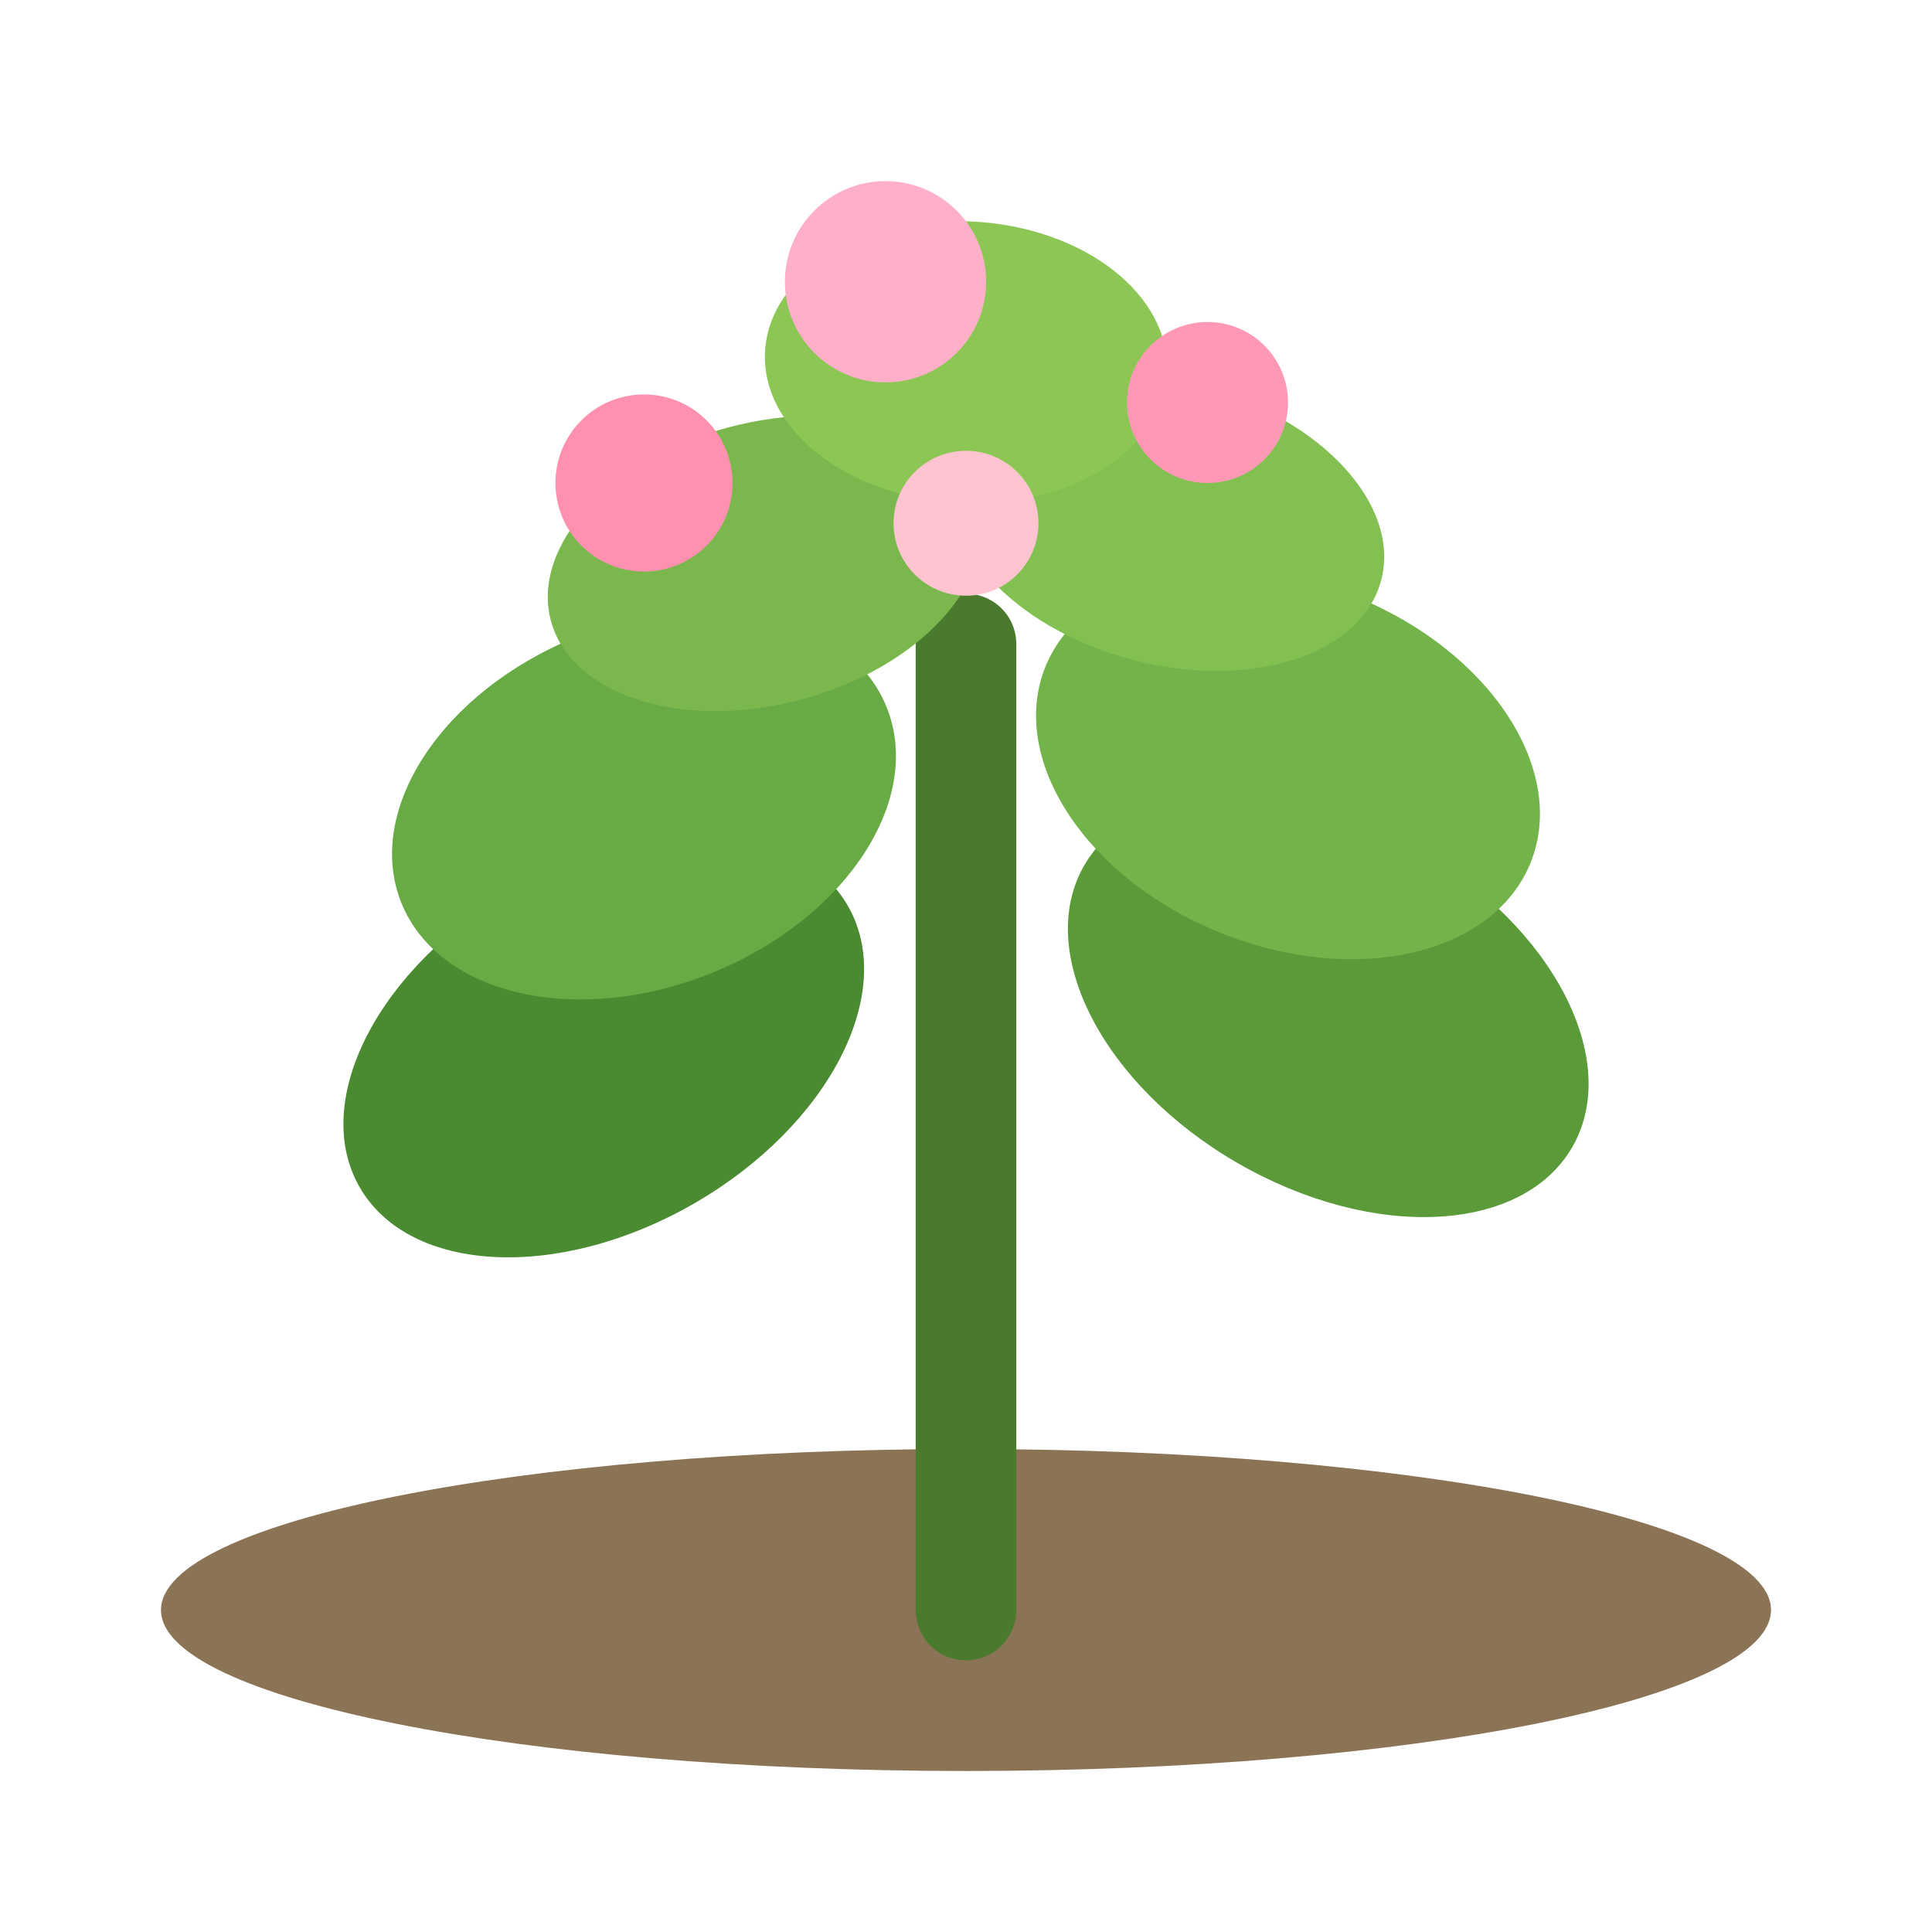
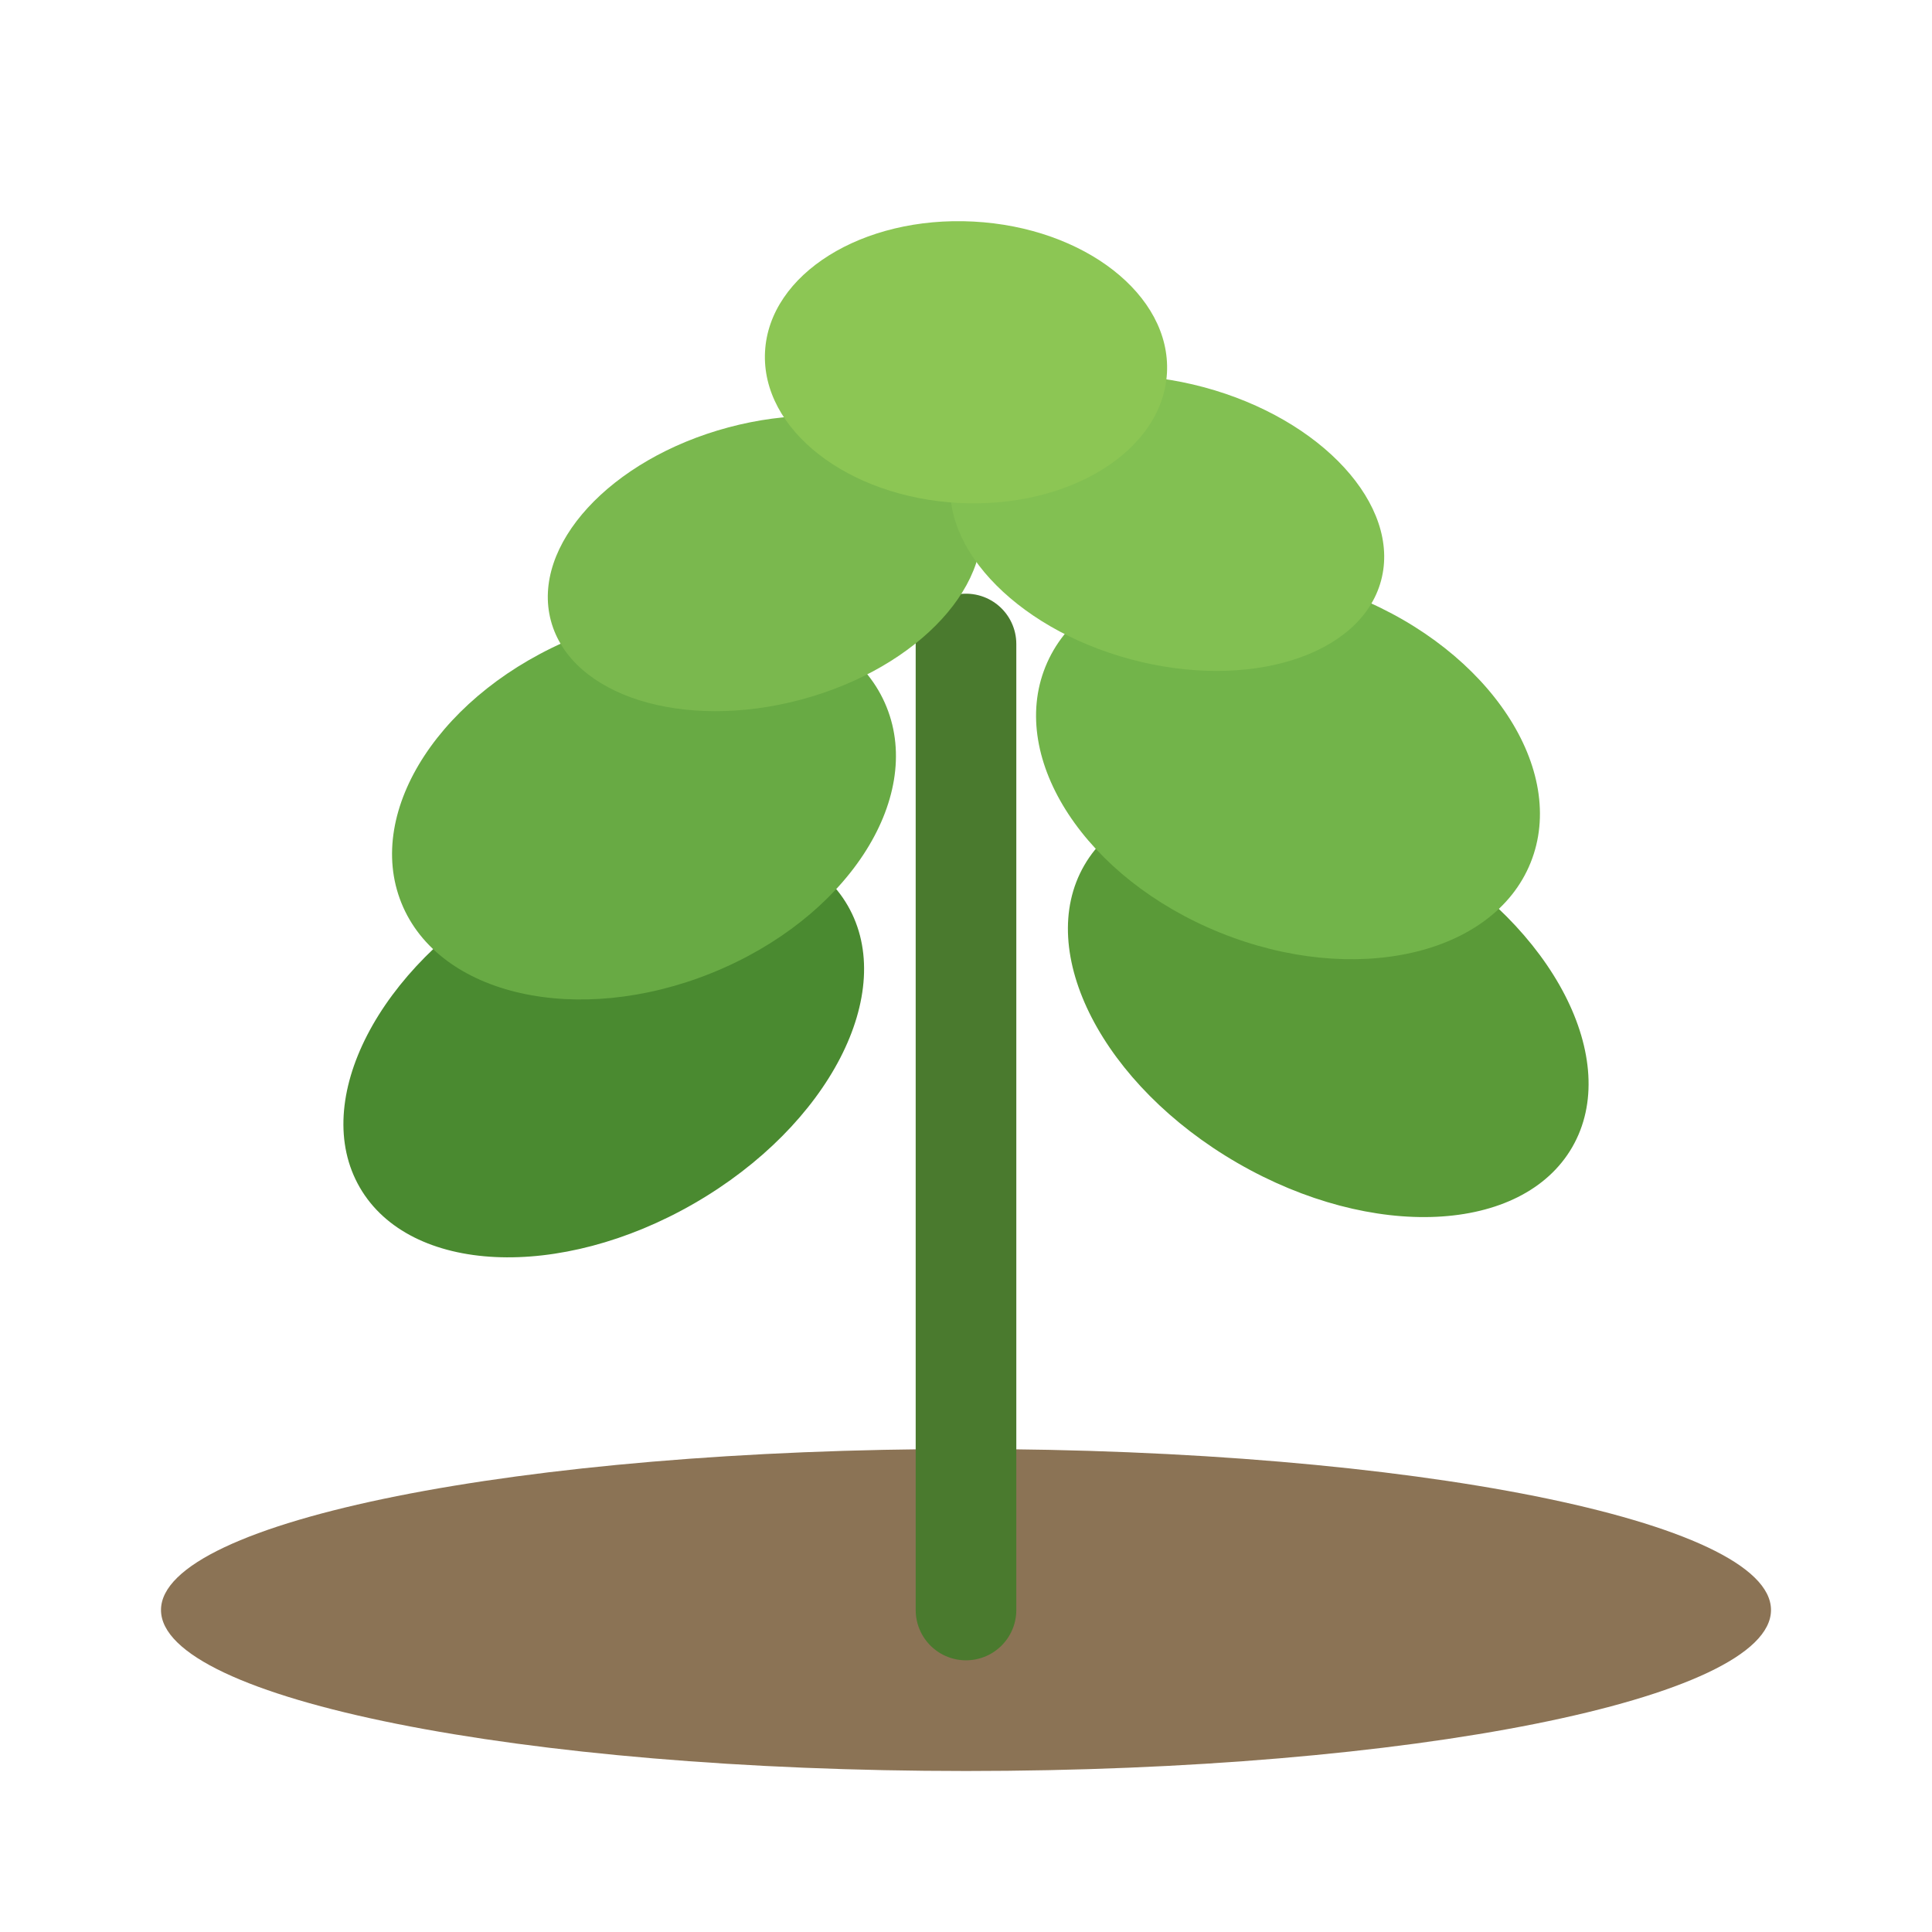
<svg xmlns="http://www.w3.org/2000/svg" viewBox="0 0 48 48">
  <ellipse cx="24" cy="40" rx="20" ry="4" fill="#8b7355" />
  <line x1="24" y1="16" x2="24" y2="40" stroke="#4a7a2e" stroke-width="2.5" stroke-linecap="round" />
  <ellipse cx="15" cy="26" rx="7" ry="4.5" fill="#4a8a30" transform="rotate(-30,15,26)" />
  <ellipse cx="33" cy="25" rx="7" ry="4.5" fill="#5a9a38" transform="rotate(30,33,25)" />
  <ellipse cx="16" cy="20" rx="6.5" ry="4.5" fill="#68aa44" transform="rotate(-22,16,20)" />
  <ellipse cx="32" cy="19" rx="6.5" ry="4.5" fill="#72b44a" transform="rotate(22,32,19)" />
  <ellipse cx="19" cy="14" rx="5.5" ry="3.5" fill="#7ab84e" transform="rotate(-15,19,14)" />
  <ellipse cx="29" cy="13" rx="5.5" ry="3.5" fill="#82c052" transform="rotate(15,29,13)" />
  <ellipse cx="24" cy="9" rx="5" ry="3.5" fill="#8cc654" transform="rotate(3,24,9)" />
-   <circle cx="16" cy="12" r="2.2" fill="#ff90b0" />
-   <circle cx="22" cy="7" r="2.5" fill="#ffb0c8" />
-   <circle cx="30" cy="10" r="2" fill="#ff98b4" />
-   <circle cx="24" cy="13" r="1.8" fill="#ffc4d0" />
</svg>
